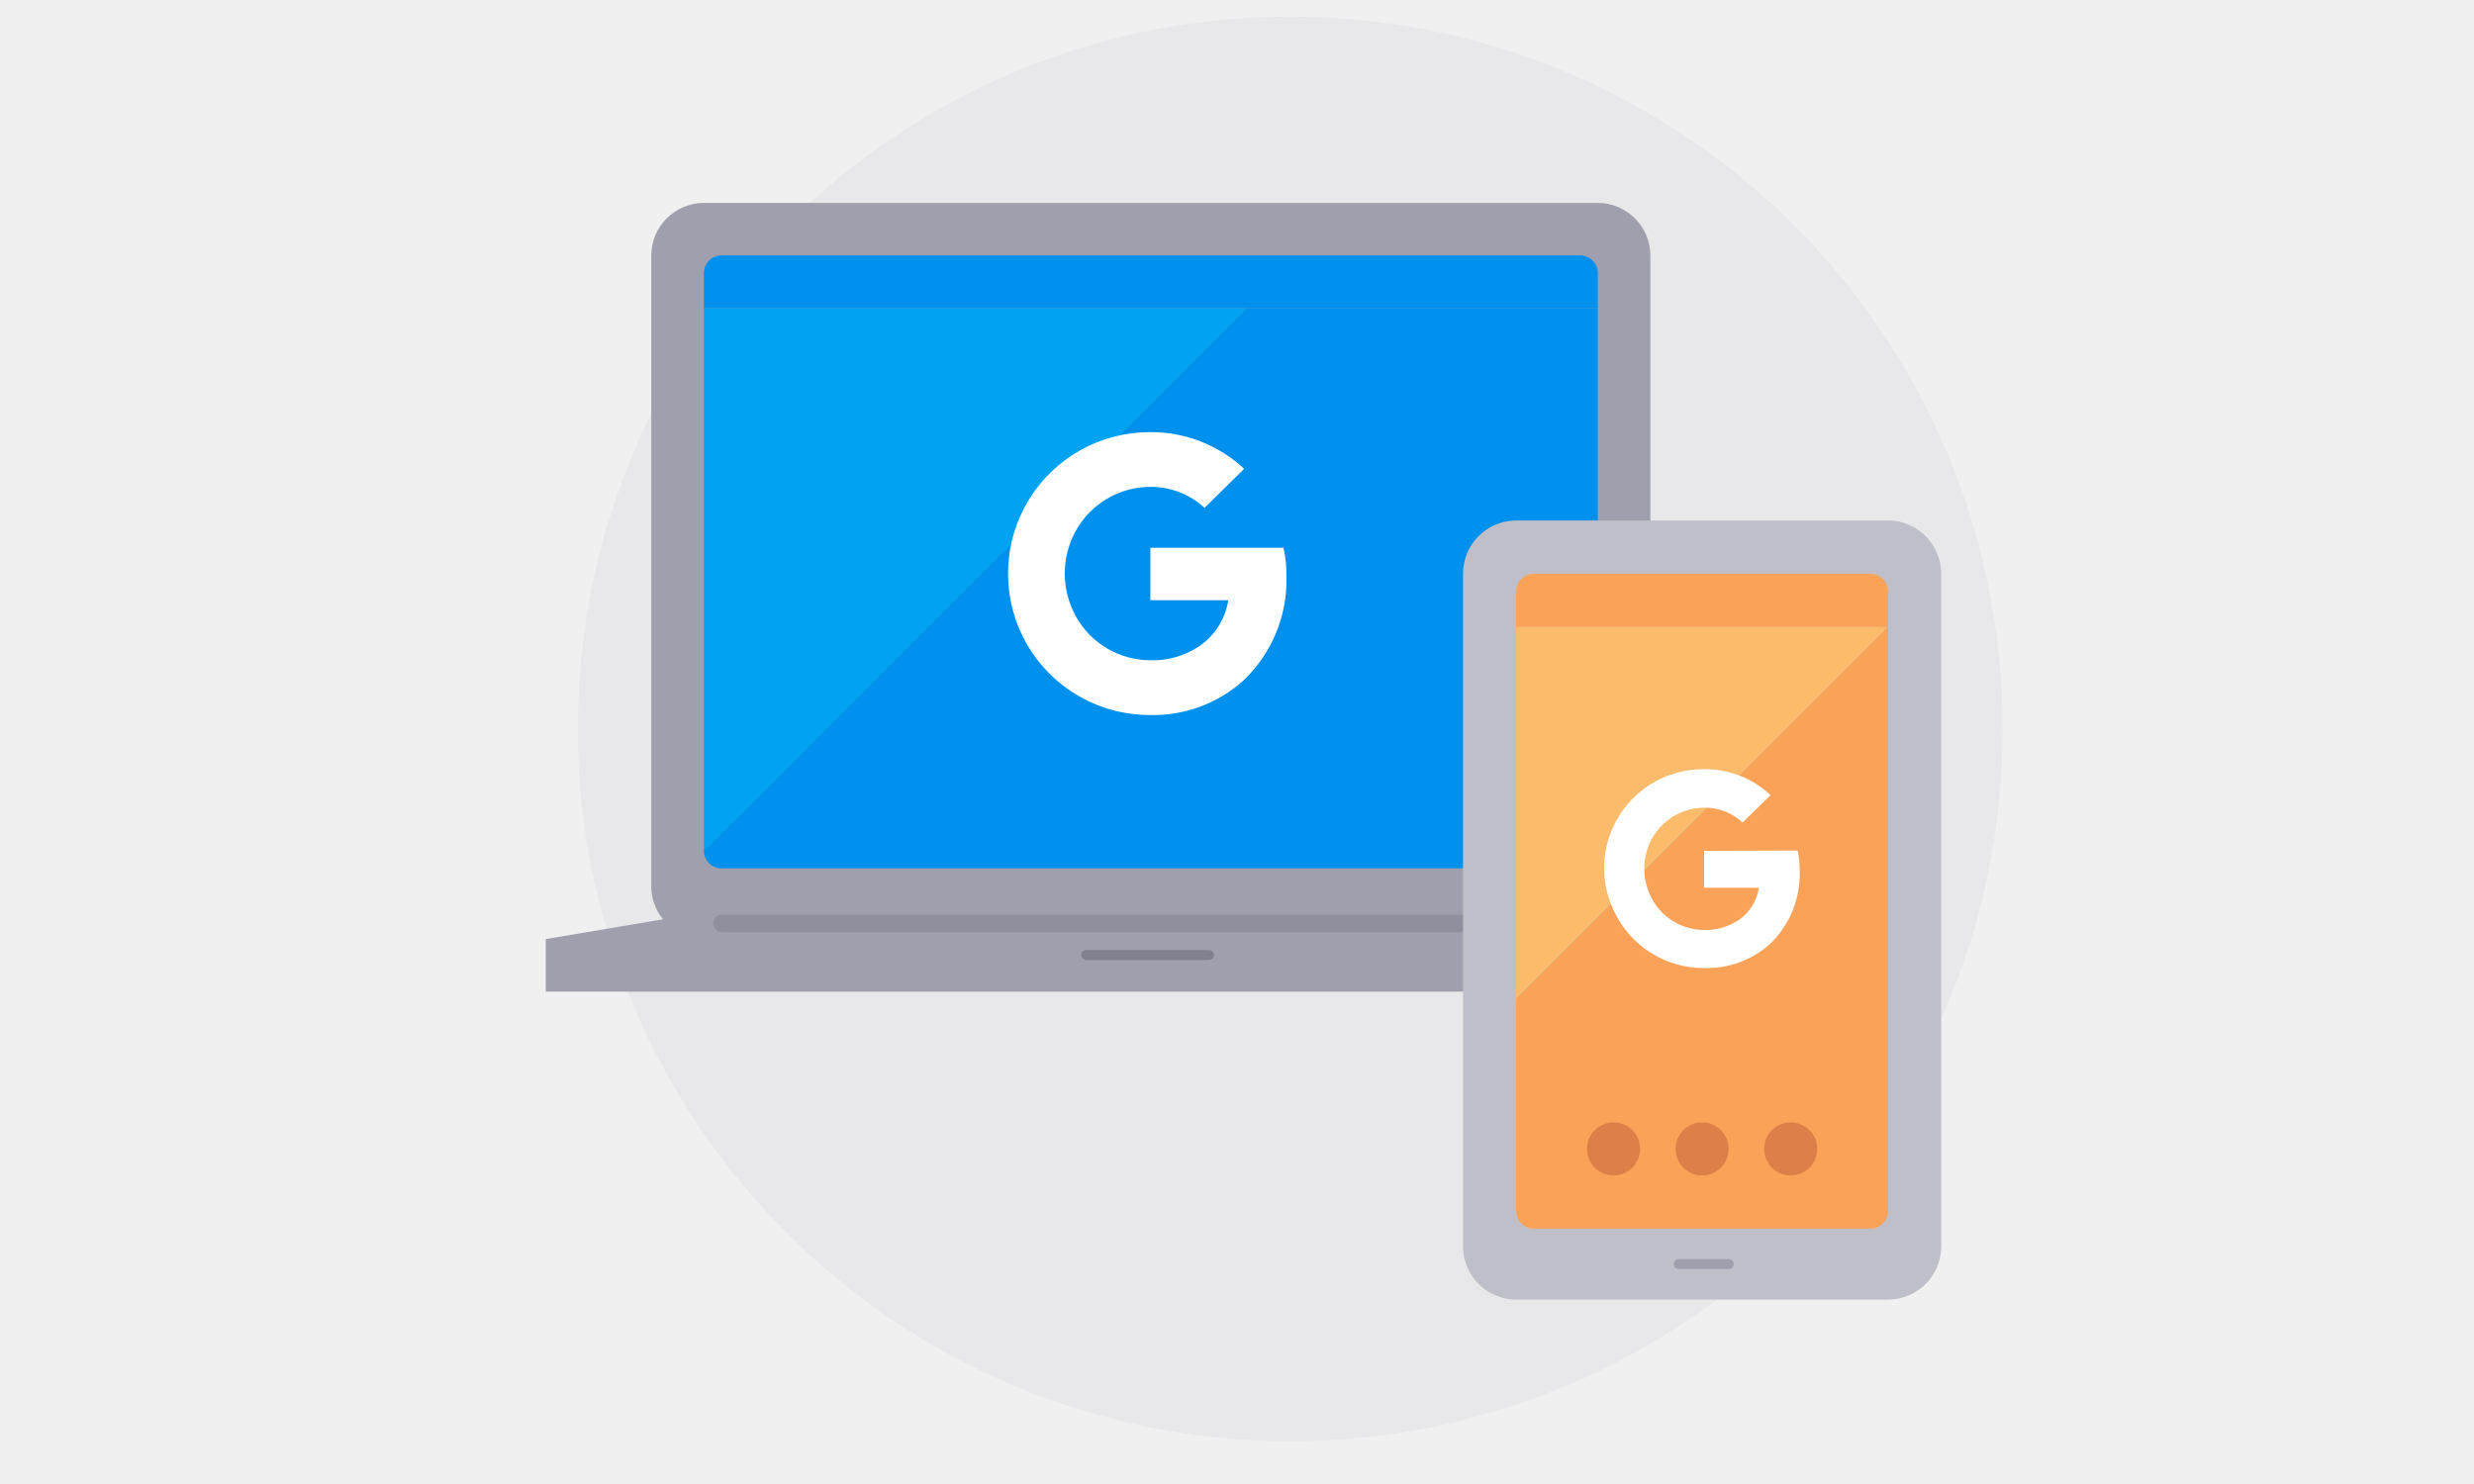
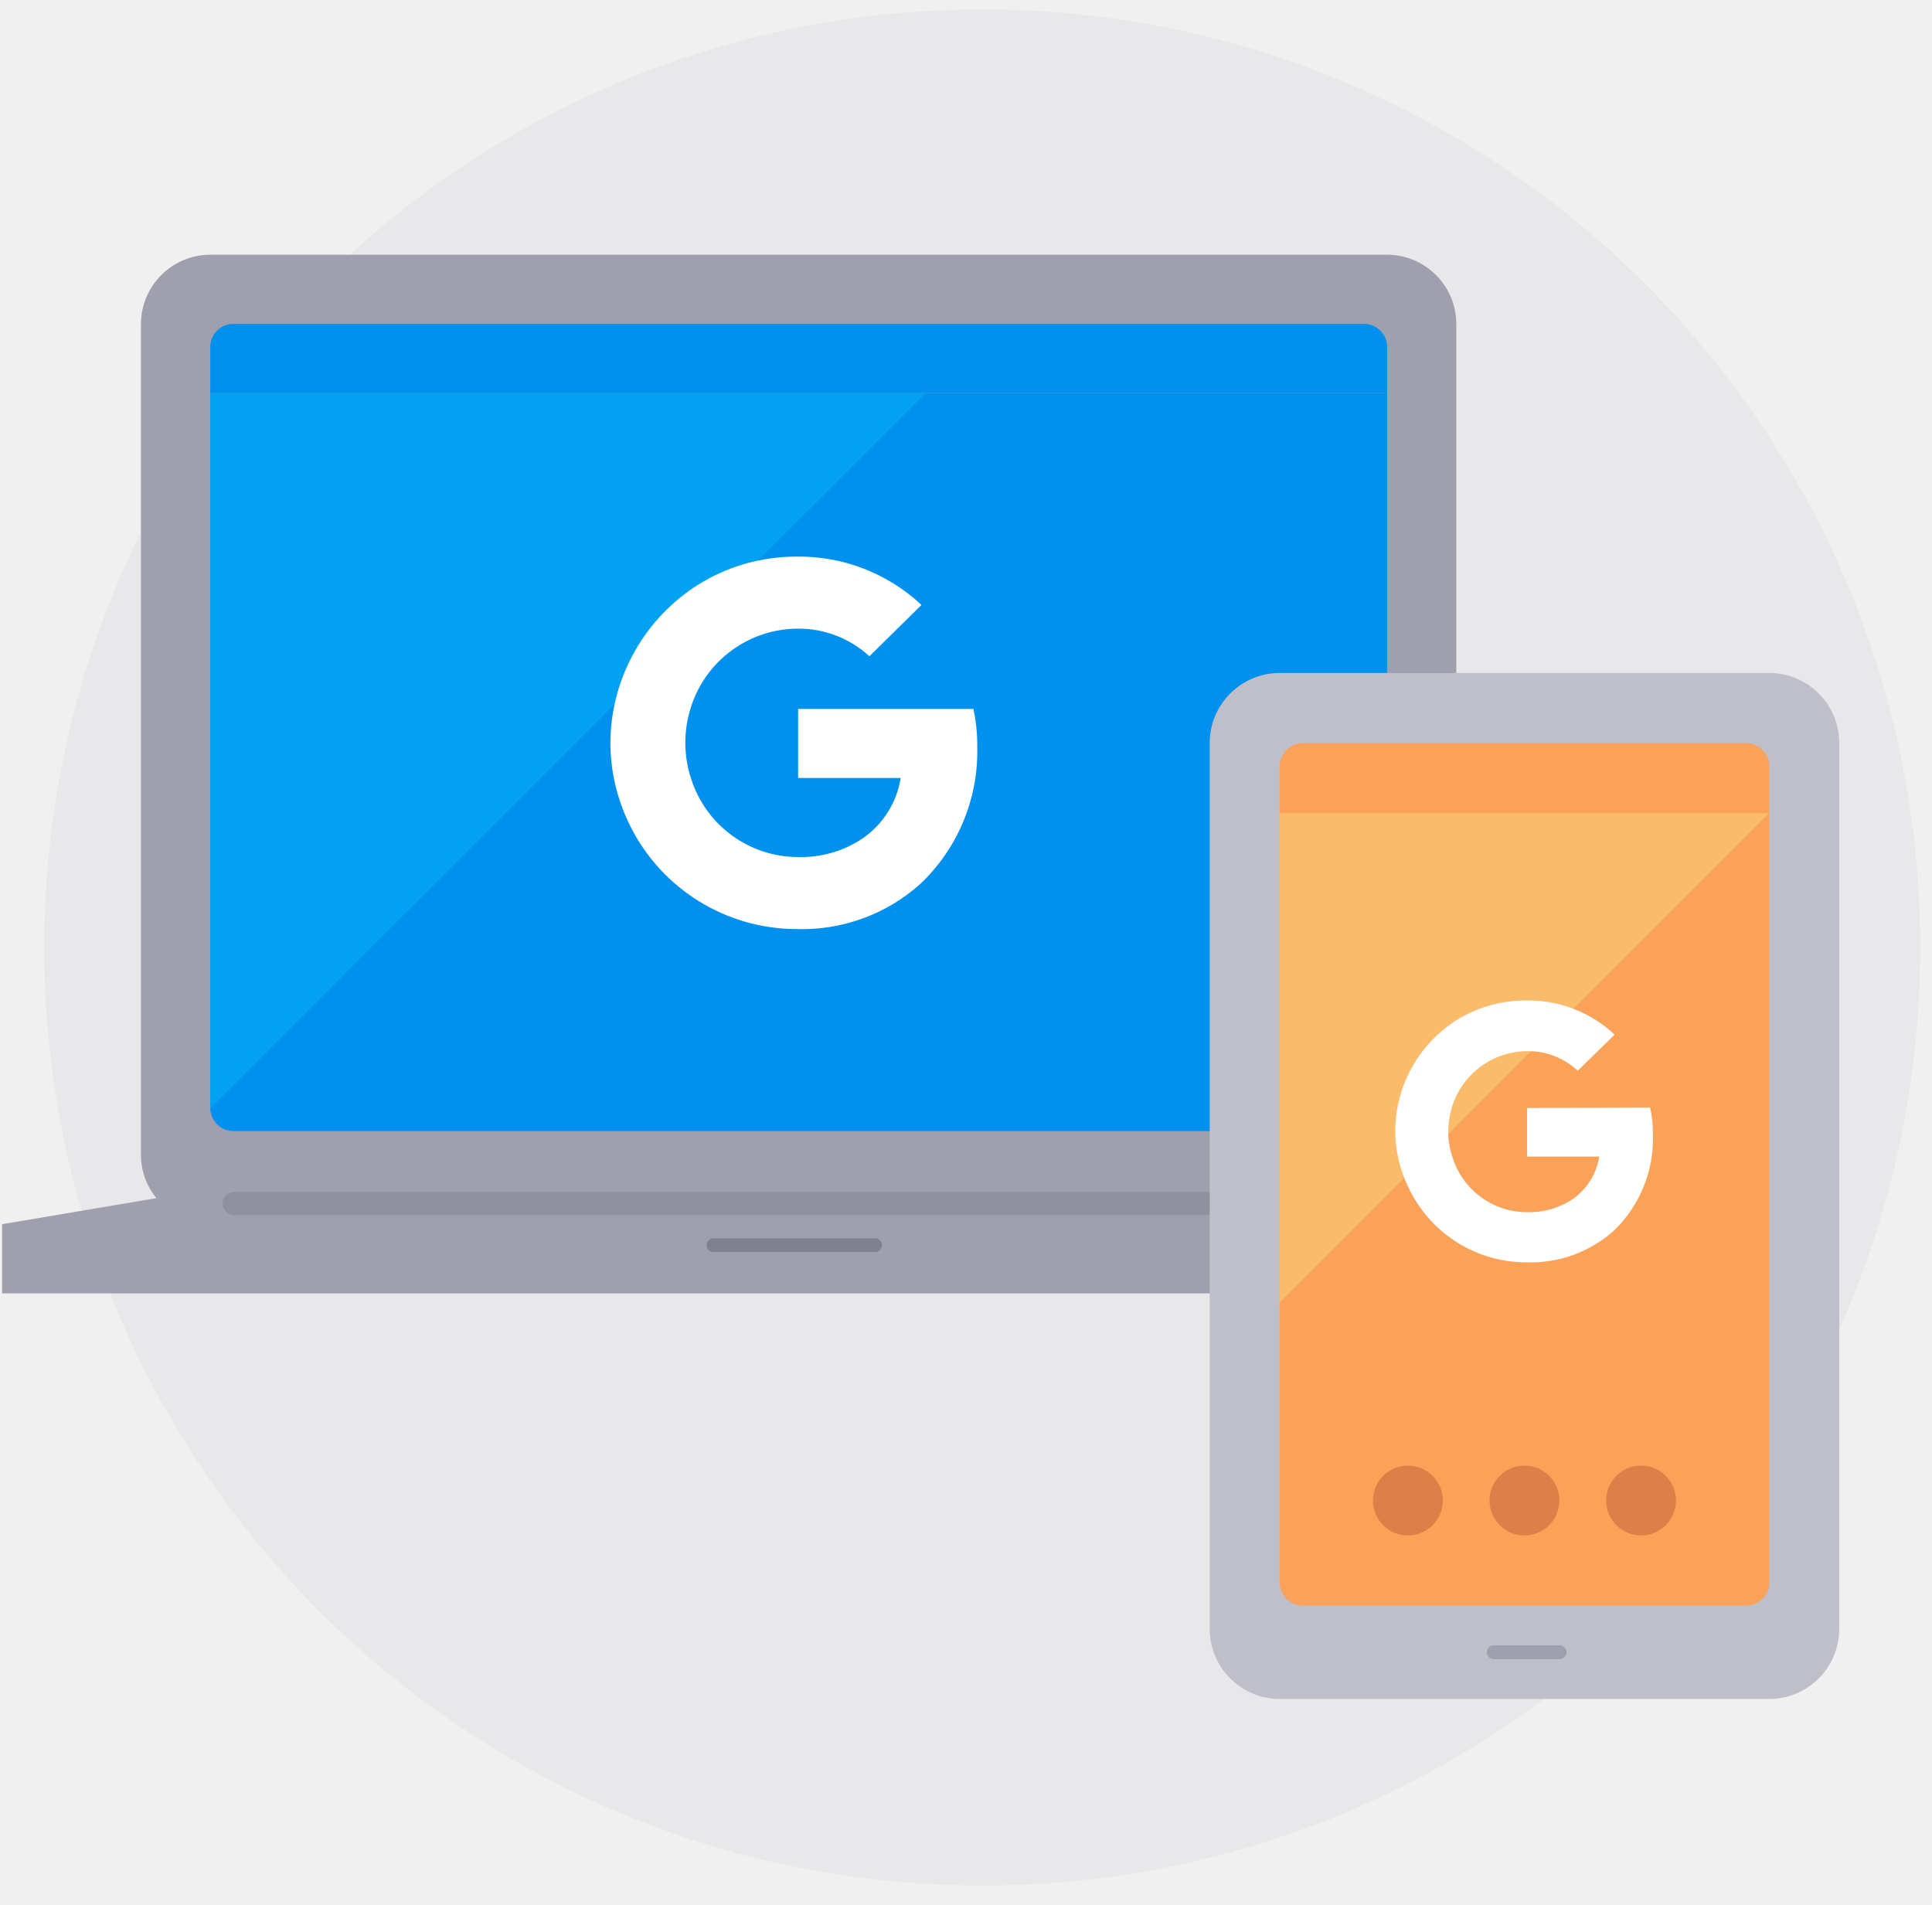
- <svg xmlns="http://www.w3.org/2000/svg" id="Layer_1" data-name="Layer 1" viewBox="0 0 250 150">
+ <svg xmlns="http://www.w3.org/2000/svg" xmlns:ns1="https://boxy-svg.com" id="Layer_1" data-name="Layer 1" viewBox="0 0 140 138">
  <defs>
-     <style>.cls-3{fill:#0090ed}.cls-8{fill:#faa257}.cls-10{fill:#dc7f48}.cls-12{fill:#fff}</style>
+     <style>.cls-3{fill:#0090ed}.cls-8{fill:#faa257}.cls-10{fill:#dc7f48}</style>
  </defs>
-   <circle cx="130.38" cy="73.68" r="72" opacity=".15" fill="#bfbfc9" />
-   <path d="M165.55 92.92a5.24 5.24 0 0 0 1.22-3.34V25.82a5.33 5.33 0 0 0-5.31-5.31H71.13a5.33 5.33 0 0 0-5.32 5.31v63.76A5.24 5.24 0 0 0 67 92.92l-11.85 2v5.31H177.4V94.9z" fill="#9f9fad" />
-   <path class="cls-3" d="M126 31.13L71.13 86a1.77 1.77 0 0 0 1.77 1.77h86.79a1.77 1.77 0 0 0 1.77-1.77V31.13z" />
-   <path fill="#00a2f1" d="M71.13 31.13v54.91l54.9-54.91h-54.9z" />
-   <path class="cls-3" d="M159.69 25.82H72.9a1.77 1.77 0 0 0-1.77 1.77v3.54h90.33v-3.54a1.78 1.78 0 0 0-1.77-1.77z" />
-   <path d="M159.85 94.22H73.06a.89.89 0 1 1 0-1.77h86.79a.89.89 0 0 1 0 1.77z" fill="#8f8f9d" />
-   <path stroke="#80808e" fill="none" stroke-linecap="round" stroke-linejoin="round" d="M109.76 96.53h12.4" />
-   <path d="M190.79 52.61h-37.58a5.38 5.38 0 0 0-5.37 5.39v68a5.38 5.38 0 0 0 5.37 5.36h37.58a5.38 5.38 0 0 0 5.37-5.36V58a5.38 5.38 0 0 0-5.37-5.39z" fill="#bfbfc9" />
-   <path class="cls-8" d="M153.21 100.92v21.48a1.8 1.8 0 0 0 1.79 1.79h34a1.79 1.79 0 0 0 1.79-1.79V63.34z" />
-   <path fill="#fabb6a" d="M153.21 63.34v37.58l37.58-37.58h-37.58z" />
-   <path class="cls-8" d="M189 58h-34a1.8 1.8 0 0 0-1.79 1.79v3.58h37.58v-3.61A1.79 1.79 0 0 0 189 58z" />
-   <circle class="cls-10" cx="163.05" cy="116.13" r="2.68" />
-   <circle class="cls-10" cx="172" cy="116.13" r="2.68" />
-   <circle class="cls-10" cx="180.95" cy="116.13" r="2.68" />
-   <path stroke="#9f9fad" fill="none" stroke-linecap="round" stroke-linejoin="round" d="M169.64 127.77h5.05" />
-   <path class="cls-12" d="M116.25 55.37v5.3h7.87a6.92 6.92 0 0 1-2.92 4.64 8.48 8.48 0 0 1-5 1.43 8.62 8.62 0 0 1-8.14-5.94 8.84 8.84 0 0 1-.47-2.83 9.11 9.11 0 0 1 .46-2.82 8.64 8.64 0 0 1 8.15-5.94 8 8 0 0 1 5.52 2.12l4-3.94a13.74 13.74 0 0 0-9.56-3.71 14.3 14.3 0 0 0-12.78 20.71 14.3 14.3 0 0 0 12.78 7.88 13.6 13.6 0 0 0 9.46-3.46A14 14 0 0 0 130 58.29a12.61 12.61 0 0 0-.3-2.92zM172.2 86v3.73h5.54a4.89 4.89 0 0 1-2.05 3.27 6 6 0 0 1-3.49 1 6 6 0 0 1-5.71-4.18 5.94 5.94 0 0 1-.34-2 6.47 6.47 0 0 1 .32-2 6.07 6.07 0 0 1 5.73-4.18 5.55 5.55 0 0 1 3.89 1.5l2.83-2.77a9.64 9.64 0 0 0-6.72-2.62 10 10 0 0 0-9 14.56 10 10 0 0 0 9 5.54 9.59 9.59 0 0 0 6.66-2.43 9.82 9.82 0 0 0 3-7.39 9 9 0 0 0-.21-2.06z" />
+   <circle cx="71.175" cy="68.655" r="67.975" opacity=".15" fill="#bfbfc9" ns1:origin="0.491357 0.5" />
+   <path d="M104.379 86.82c.74-.885 1.147-2 1.152-3.153V23.471a5.034 5.034 0 0 0-5.014-5.014h-85.28a5.033 5.033 0 0 0-5.023 5.014v60.196a4.948 4.948 0 0 0 1.124 3.153L.15 88.708v5.013h115.416v-5.032z" fill="#9f9fad" ns1:origin="0.605202 0.666959" />
+   <path class="cls-3" d="M67.04 28.484L15.237 80.287a1.67 1.67 0 0 0 1.671 1.671h81.938a1.67 1.67 0 0 0 1.671-1.671V28.484z" ns1:origin="0.642155 0.751225" />
+   <path fill="#00a2f1" d="M15.237 28.484v51.84l51.831-51.84H15.237z" ns1:origin="1.056568 0.774904" />
+   <path class="cls-3" d="M98.846 23.471H16.908a1.67 1.67 0 0 0-1.671 1.671v3.342h85.28v-3.342a1.679 1.679 0 0 0-1.671-1.671z" ns1:origin="0.642155 9.013367" />
+   <path d="M98.997 88.047H17.059a.84.84 0 1 1 0-1.671h81.938a.84.84 0 0 1 0 1.671z" fill="#8f8f9d" ns1:origin="0.644234 -10.540082" />
+   <path stroke="#80808e" fill="none" stroke-linecap="round" stroke-linejoin="round" d="M51.707 90.228h11.707" ns1:origin="1.562569 0" />
+   <path d="M128.208 48.763H92.729a5.08 5.08 0 0 0-5.07 5.089v64.199a5.078 5.078 0 0 0 5.07 5.06h35.479a5.08 5.08 0 0 0 5.07-5.06V53.852a5.08 5.08 0 0 0-5.07-5.089z" fill="#bfbfc9" ns1:origin="-0.387097 0.267553" />
+   <path class="cls-8" d="M92.729 94.373v20.279a1.699 1.699 0 0 0 1.69 1.69h32.099a1.69 1.69 0 0 0 1.69-1.69V58.893z" ns1:origin="-0.640632 0.169925" />
+   <path fill="#fabb6a" d="M92.729 58.893v35.48l35.479-35.48H92.729z" ns1:origin="-0.640632 0.275141" />
+   <path class="cls-8" d="M126.518 53.852H94.419a1.699 1.699 0 0 0-1.69 1.69v3.38h35.479v-3.409a1.69 1.69 0 0 0-1.69-1.661z" ns1:origin="-0.640632 2.919724" />
+   <circle class="cls-10" cx="102.019" cy="108.732" r="2.53" ns1:origin="-5.827865 -7.420357" />
+   <circle class="cls-10" cx="110.468" cy="108.732" r="2.53" ns1:origin="-7.497629 -7.420357" />
+   <circle class="cls-10" cx="118.918" cy="108.732" r="2.53" ns1:origin="-9.167589 -7.420357" />
+   <path stroke="#9f9fad" fill="none" stroke-linecap="round" stroke-linejoin="round" d="M108.24 119.722h4.768" ns1:origin="-8.020125 0" />
+   <path d="M57.835 51.369v5.004h7.43a6.535 6.535 0 0 1-2.757 4.38 8 8 0 0 1-4.721 1.35 8.138 8.138 0 0 1-7.685-5.608 8.365 8.365 0 0 1-.443-2.672c.003-.904.15-1.803.434-2.662a8.157 8.157 0 0 1 7.694-5.608 7.551 7.551 0 0 1 5.212 2.002l3.776-3.72a12.973 12.973 0 0 0-9.025-3.503c-10.042.002-16.567 10.576-12.066 19.553a13.501 13.501 0 0 0 12.066 7.439 12.836 12.836 0 0 0 8.931-3.266 13.218 13.218 0 0 0 4.135-9.933 11.928 11.928 0 0 0-.283-2.756zm52.822 28.918v3.521h5.23a4.613 4.613 0 0 1-1.935 3.087 5.659 5.659 0 0 1-3.295.944 5.664 5.664 0 0 1-5.391-3.946 5.62 5.62 0 0 1-.321-1.888 6.118 6.118 0 0 1 .302-1.888 5.731 5.731 0 0 1 5.41-3.947 5.245 5.245 0 0 1 3.673 1.416l2.671-2.615a9.098 9.098 0 0 0-6.344-2.473c-7.101-.072-11.735 7.426-8.497 13.746a9.44 9.44 0 0 0 8.497 5.23 9.056 9.056 0 0 0 6.288-2.294 9.273 9.273 0 0 0 2.832-6.977 8.556 8.556 0 0 0-.198-1.946z" ns1:origin="0.341052 0.553779" fill="#fff" />
</svg>
